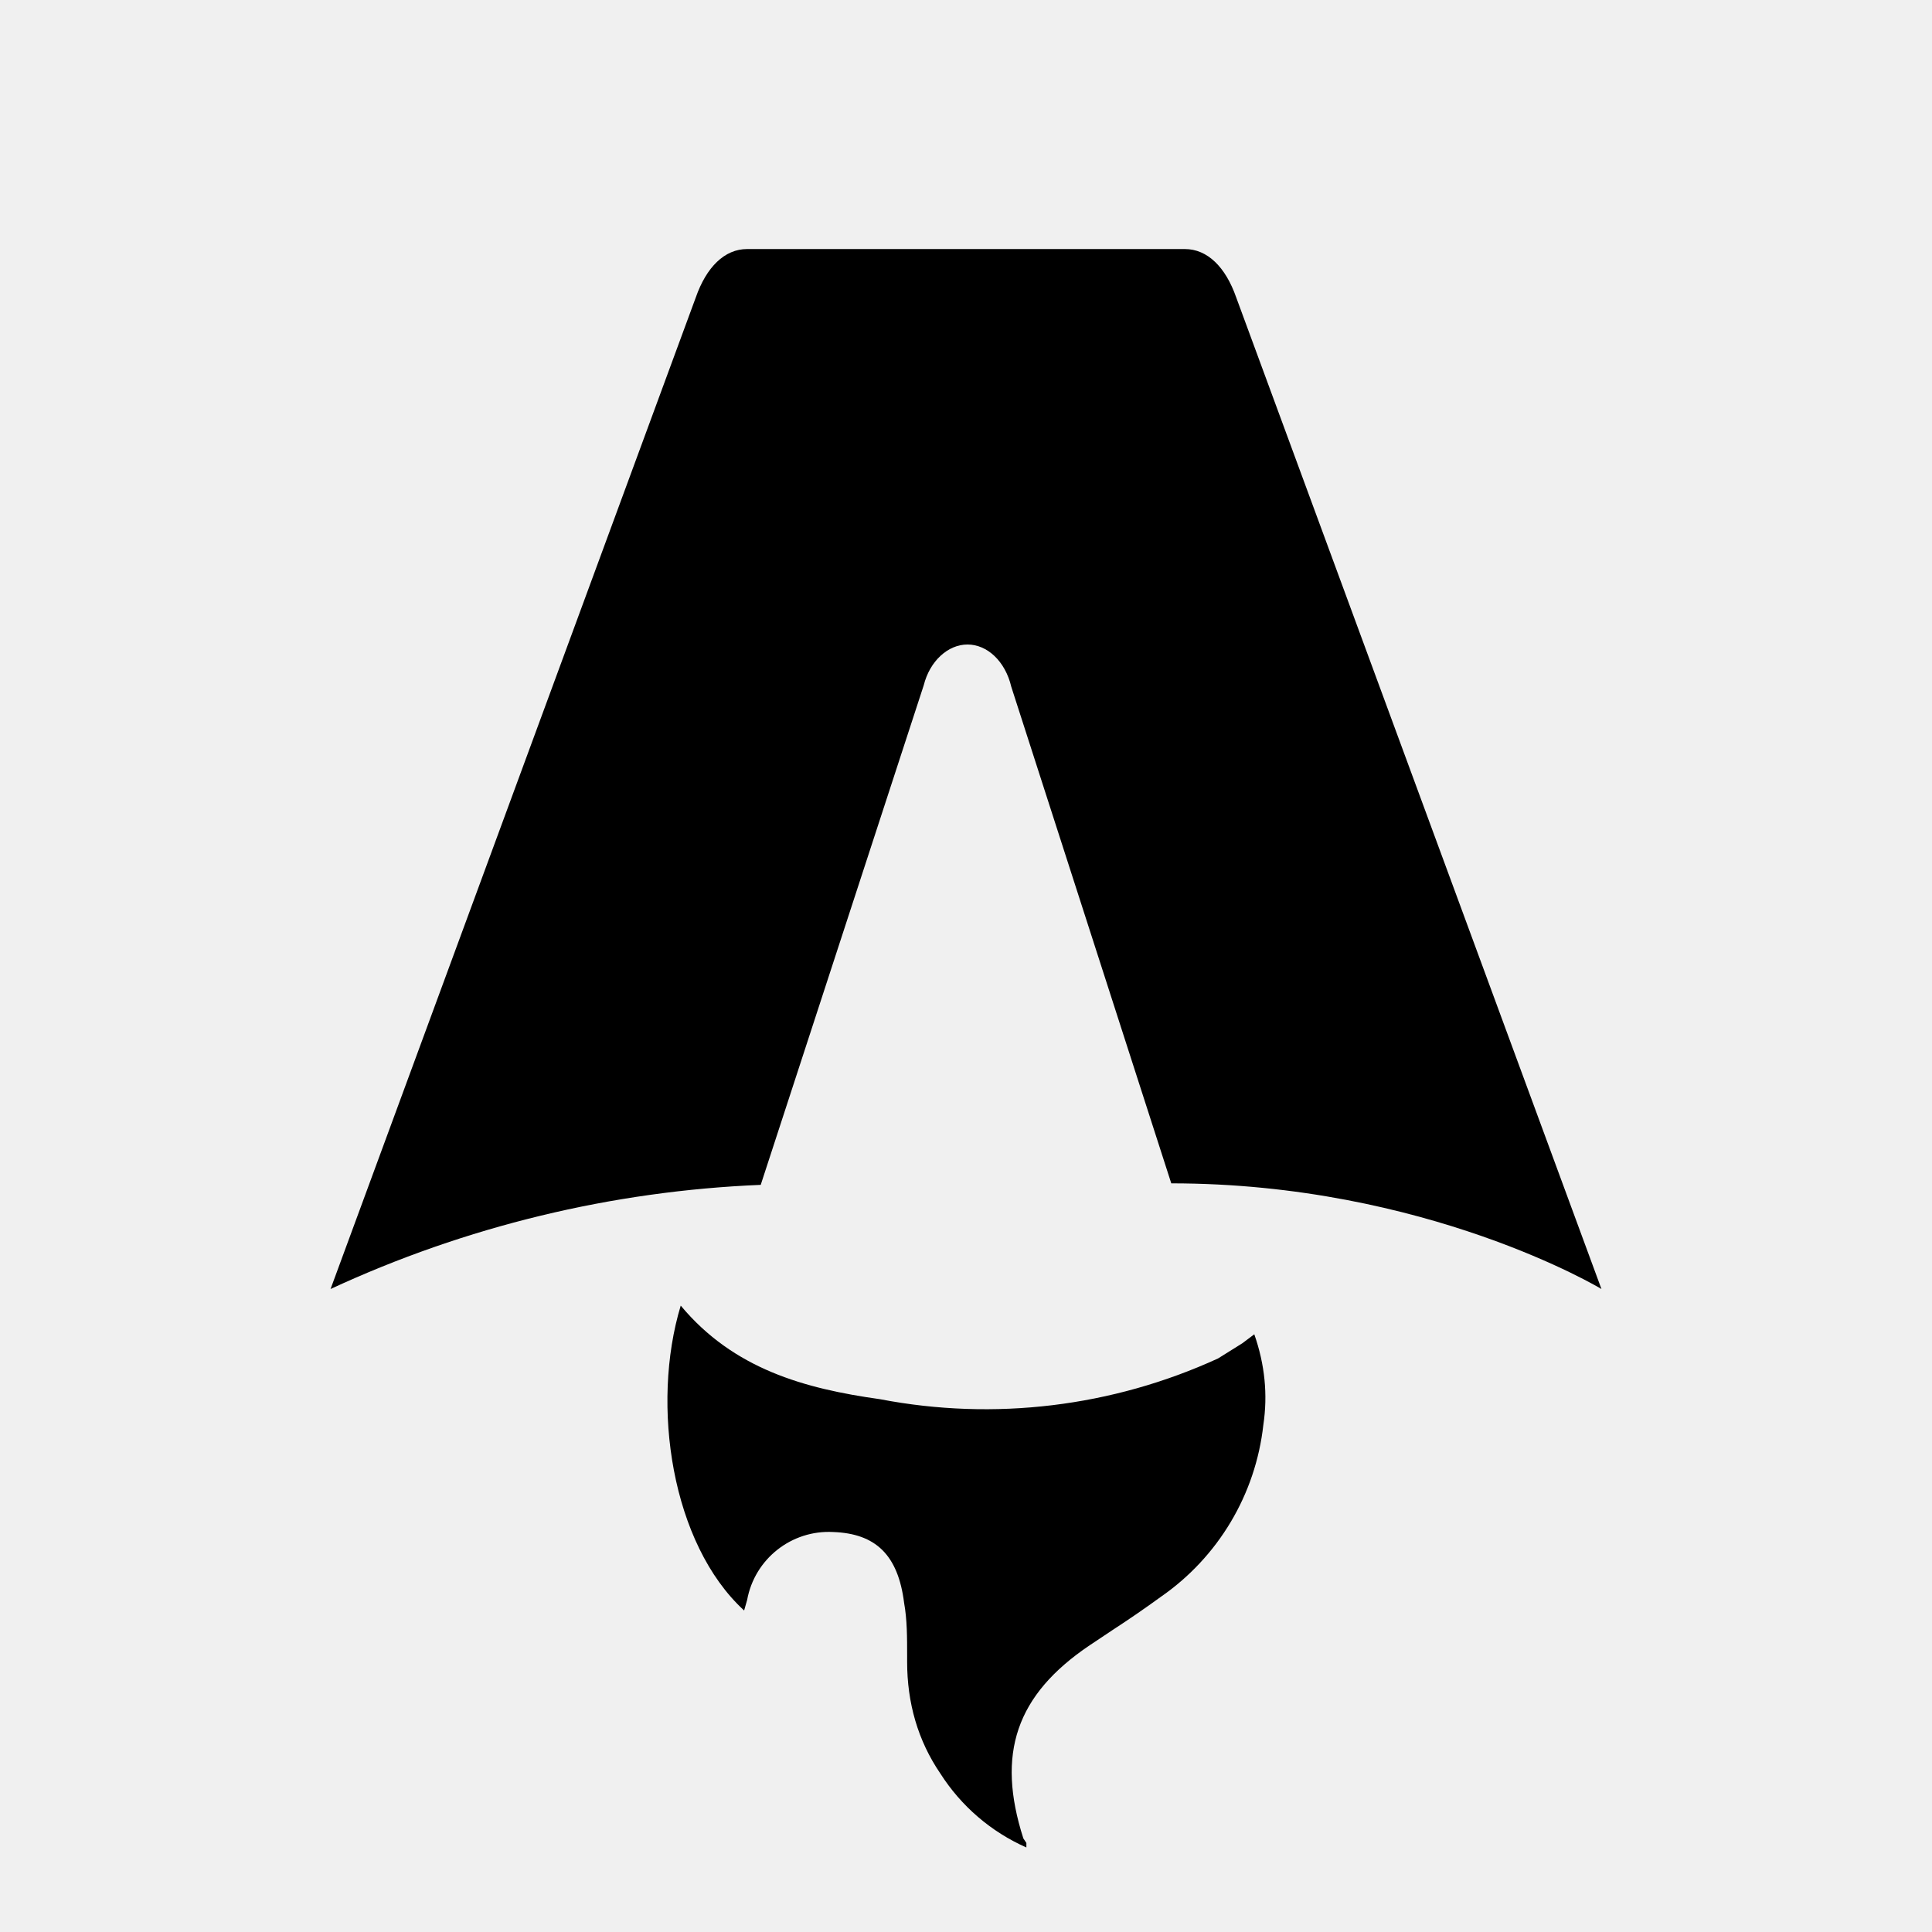
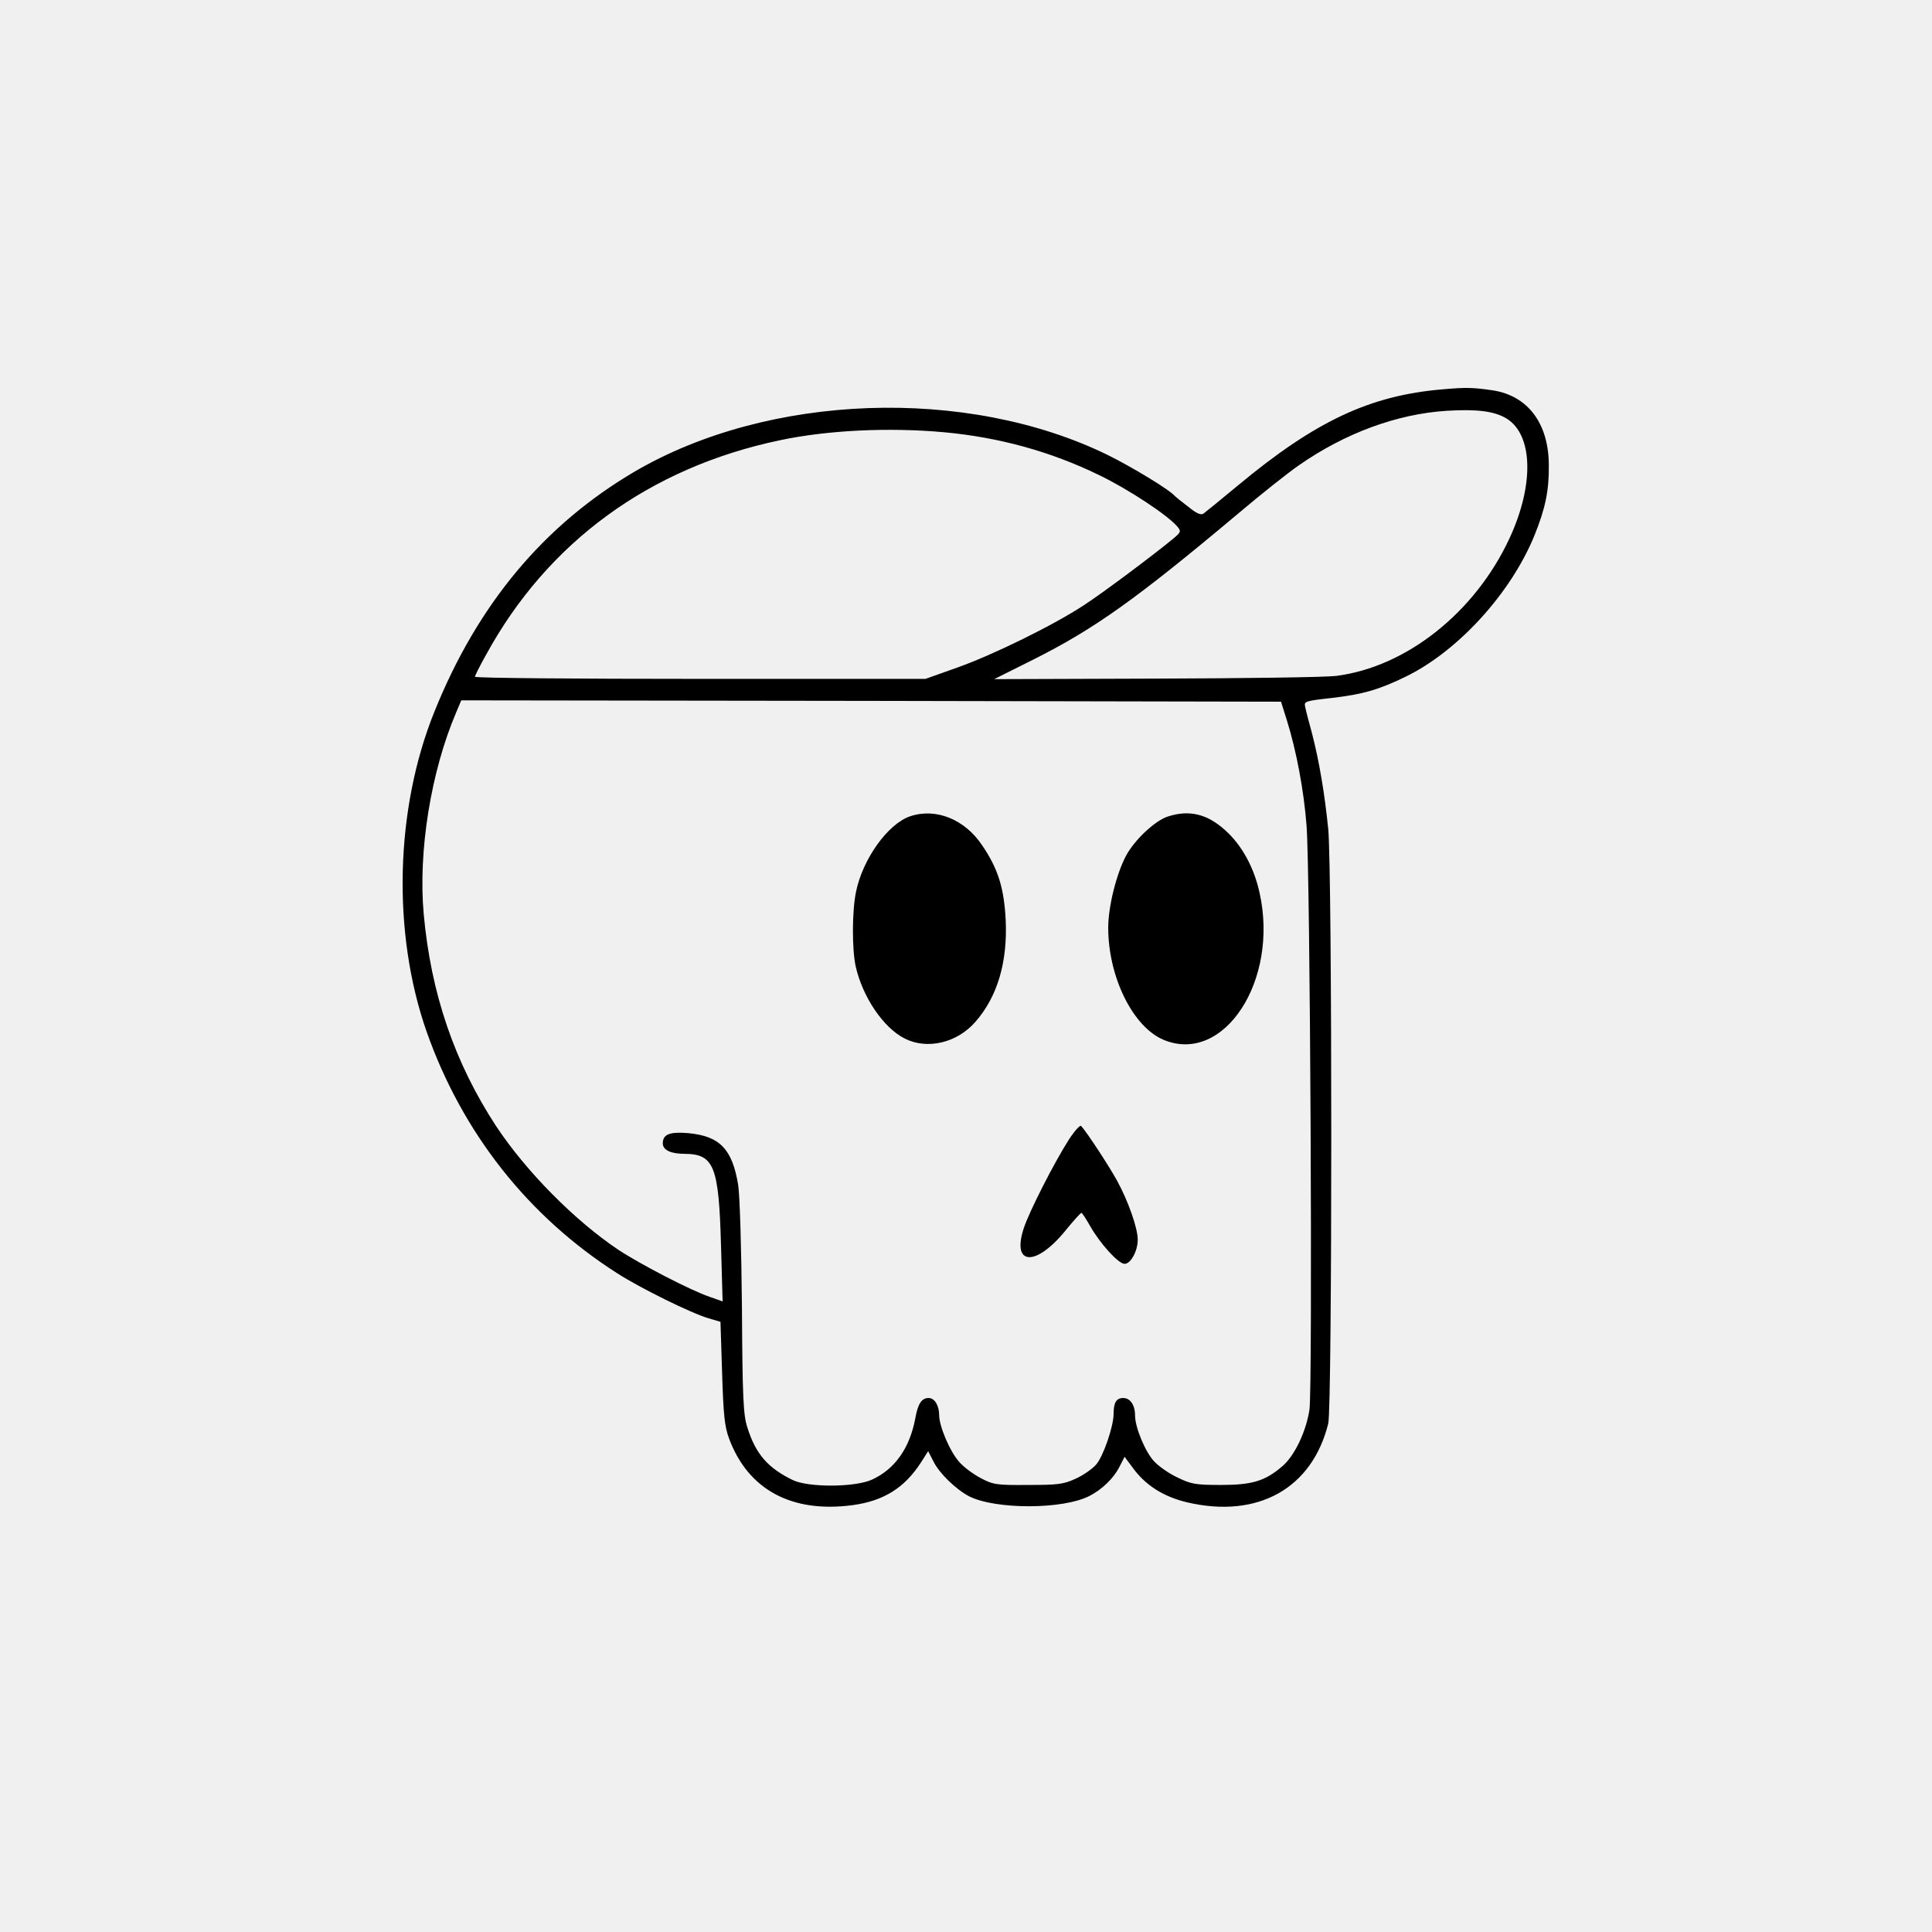
- <svg xmlns="http://www.w3.org/2000/svg" fill="none" viewBox="0 0 128 128">
-   <path d="M50.4 78.5a75.1 75.1 0 0 0-28.5 6.9l24.2-65.7c.7-2 1.9-3.2 3.4-3.2h29c1.5 0 2.7 1.2 3.4 3.2l24.2 65.7s-11.6-7-28.5-7L67 45.5c-.4-1.7-1.6-2.8-2.9-2.8-1.3 0-2.5 1.1-2.9 2.7L50.4 78.5Zm-1.1 28.2Zm-4.2-20.2c-2 6.6-.6 15.8 4.2 20.2a17.5 17.5 0 0 1 .2-.7 5.5 5.5 0 0 1 5.7-4.5c2.8.1 4.3 1.5 4.7 4.7.2 1.1.2 2.3.2 3.5v.4c0 2.7.7 5.2 2.2 7.4a13 13 0 0 0 5.7 4.9v-.3l-.2-.3c-1.8-5.6-.5-9.5 4.4-12.8l1.5-1a73 73 0 0 0 3.2-2.2 16 16 0 0 0 6.8-11.4c.3-2 .1-4-.6-6l-.8.6-1.6 1a37 37 0 0 1-22.4 2.7c-5-.7-9.7-2-13.2-6.2Z" />
-   <style>
-         path { fill: #000; }
-         @media (prefers-color-scheme: dark) {
-             path { fill: #FFF; }
-         }
-     </style>
+ <svg xmlns="http://www.w3.org/2000/svg" version="1.0" width="720pt" height="720pt" viewBox="0 0 720 720" preserveAspectRatio="xMidYMid meet">
+   <g transform="translate(0,720) scale(0.1,-0.1)" fill="#000000" stroke="none">
+     <path d="M5375 5749 c-269 -23 -471 -117 -759 -356 -65 -54 -124 -102 -131 -107 -9 -7 -27 1 -56 25 -24 18 -46 36 -49 39 -21 25 -162 110 -253 155 -525 256 -1263 229 -1761 -62 -339 -199 -586 -495 -747 -895 -147 -364 -158 -825 -29 -1193 133 -377 378 -688 710 -900 87 -56 278 -150 341 -168 l44 -13 6 -189 c5 -157 9 -200 26 -246 71 -191 234 -279 462 -248 115 16 191 64 252 157 l28 44 20 -39 c22 -44 83 -103 132 -129 98 -50 350 -50 449 1 47 24 90 66 111 107 l20 39 29 -39 c48 -67 116 -110 205 -131 263 -61 465 52 525 294 15 63 15 2052 0 2215 -13 129 -33 250 -60 355 -12 44 -24 89 -26 101 -5 20 0 22 100 33 112 13 174 30 274 79 196 95 394 313 481 528 40 99 54 166 53 259 0 156 -77 259 -207 280 -75 11 -100 12 -190 4z m240 -109 c98 -61 103 -246 11 -445 -128 -277 -385 -481 -647 -514 -41 -5 -344 -9 -674 -10 l-600 -2 146 73 c227 114 382 224 762 543 85 72 188 154 229 182 171 119 364 190 548 202 114 7 179 -1 225 -29z m-2095 -51 c203 -19 394 -71 575 -159 110 -53 259 -151 294 -194 13 -16 11 -20 -15 -42 -72 -60 -266 -205 -334 -249 -112 -74 -340 -186 -473 -233 l-118 -42 -840 0 c-461 0 -839 3 -839 8 0 4 18 40 41 81 229 420 609 698 1094 800 178 38 408 49 615 30z m1276 -1074 c35 -112 63 -260 73 -390 14 -170 23 -2092 11 -2178 -12 -81 -56 -174 -102 -212 -64 -55 -113 -69 -228 -69 -93 0 -111 3 -160 27 -31 14 -70 41 -88 60 -33 34 -72 127 -72 172 0 39 -18 65 -44 65 -26 0 -36 -17 -36 -60 0 -45 -38 -157 -65 -188 -14 -16 -48 -40 -77 -53 -46 -21 -68 -23 -178 -23 -116 -1 -129 1 -176 26 -28 15 -65 42 -81 62 -33 37 -73 131 -73 172 0 36 -17 64 -39 64 -26 0 -40 -20 -50 -76 -21 -111 -76 -189 -161 -228 -63 -29 -236 -30 -295 -2 -93 45 -139 97 -170 197 -15 46 -18 110 -20 444 -2 226 -8 419 -14 459 -22 134 -69 182 -185 193 -70 6 -96 -4 -96 -38 0 -25 30 -39 82 -39 109 -1 127 -46 135 -342 l6 -208 -48 17 c-69 23 -258 121 -340 175 -163 109 -344 292 -456 461 -155 237 -243 494 -270 791 -21 234 27 531 121 751 l19 45 1528 -2 1527 -3 22 -70z" />
+     <path d="M3392 4158 c-83 -28 -177 -159 -202 -282 -15 -73 -15 -214 -1 -278 26 -114 103 -228 182 -268 84 -43 196 -17 265 63 81 93 119 221 112 377 -6 120 -28 192 -88 280 -65 97 -172 140 -268 108z" />
+     <path d="M4352 4157 c-47 -15 -123 -86 -155 -145 -36 -67 -67 -190 -67 -269 0 -184 92 -370 206 -418 225 -94 431 221 358 548 -21 96 -67 178 -127 232 -68 62 -135 78 -215 52z" />
+     <path d="M3984 2954 c-54 -84 -149 -270 -169 -332 -45 -138 44 -144 154 -10 30 37 58 68 61 68 3 0 17 -22 32 -48 37 -66 106 -142 129 -142 23 0 49 48 49 90 0 43 -35 143 -77 220 -31 56 -110 177 -134 204 -4 4 -24 -18 -45 -50z" />
+   </g>
</svg>
